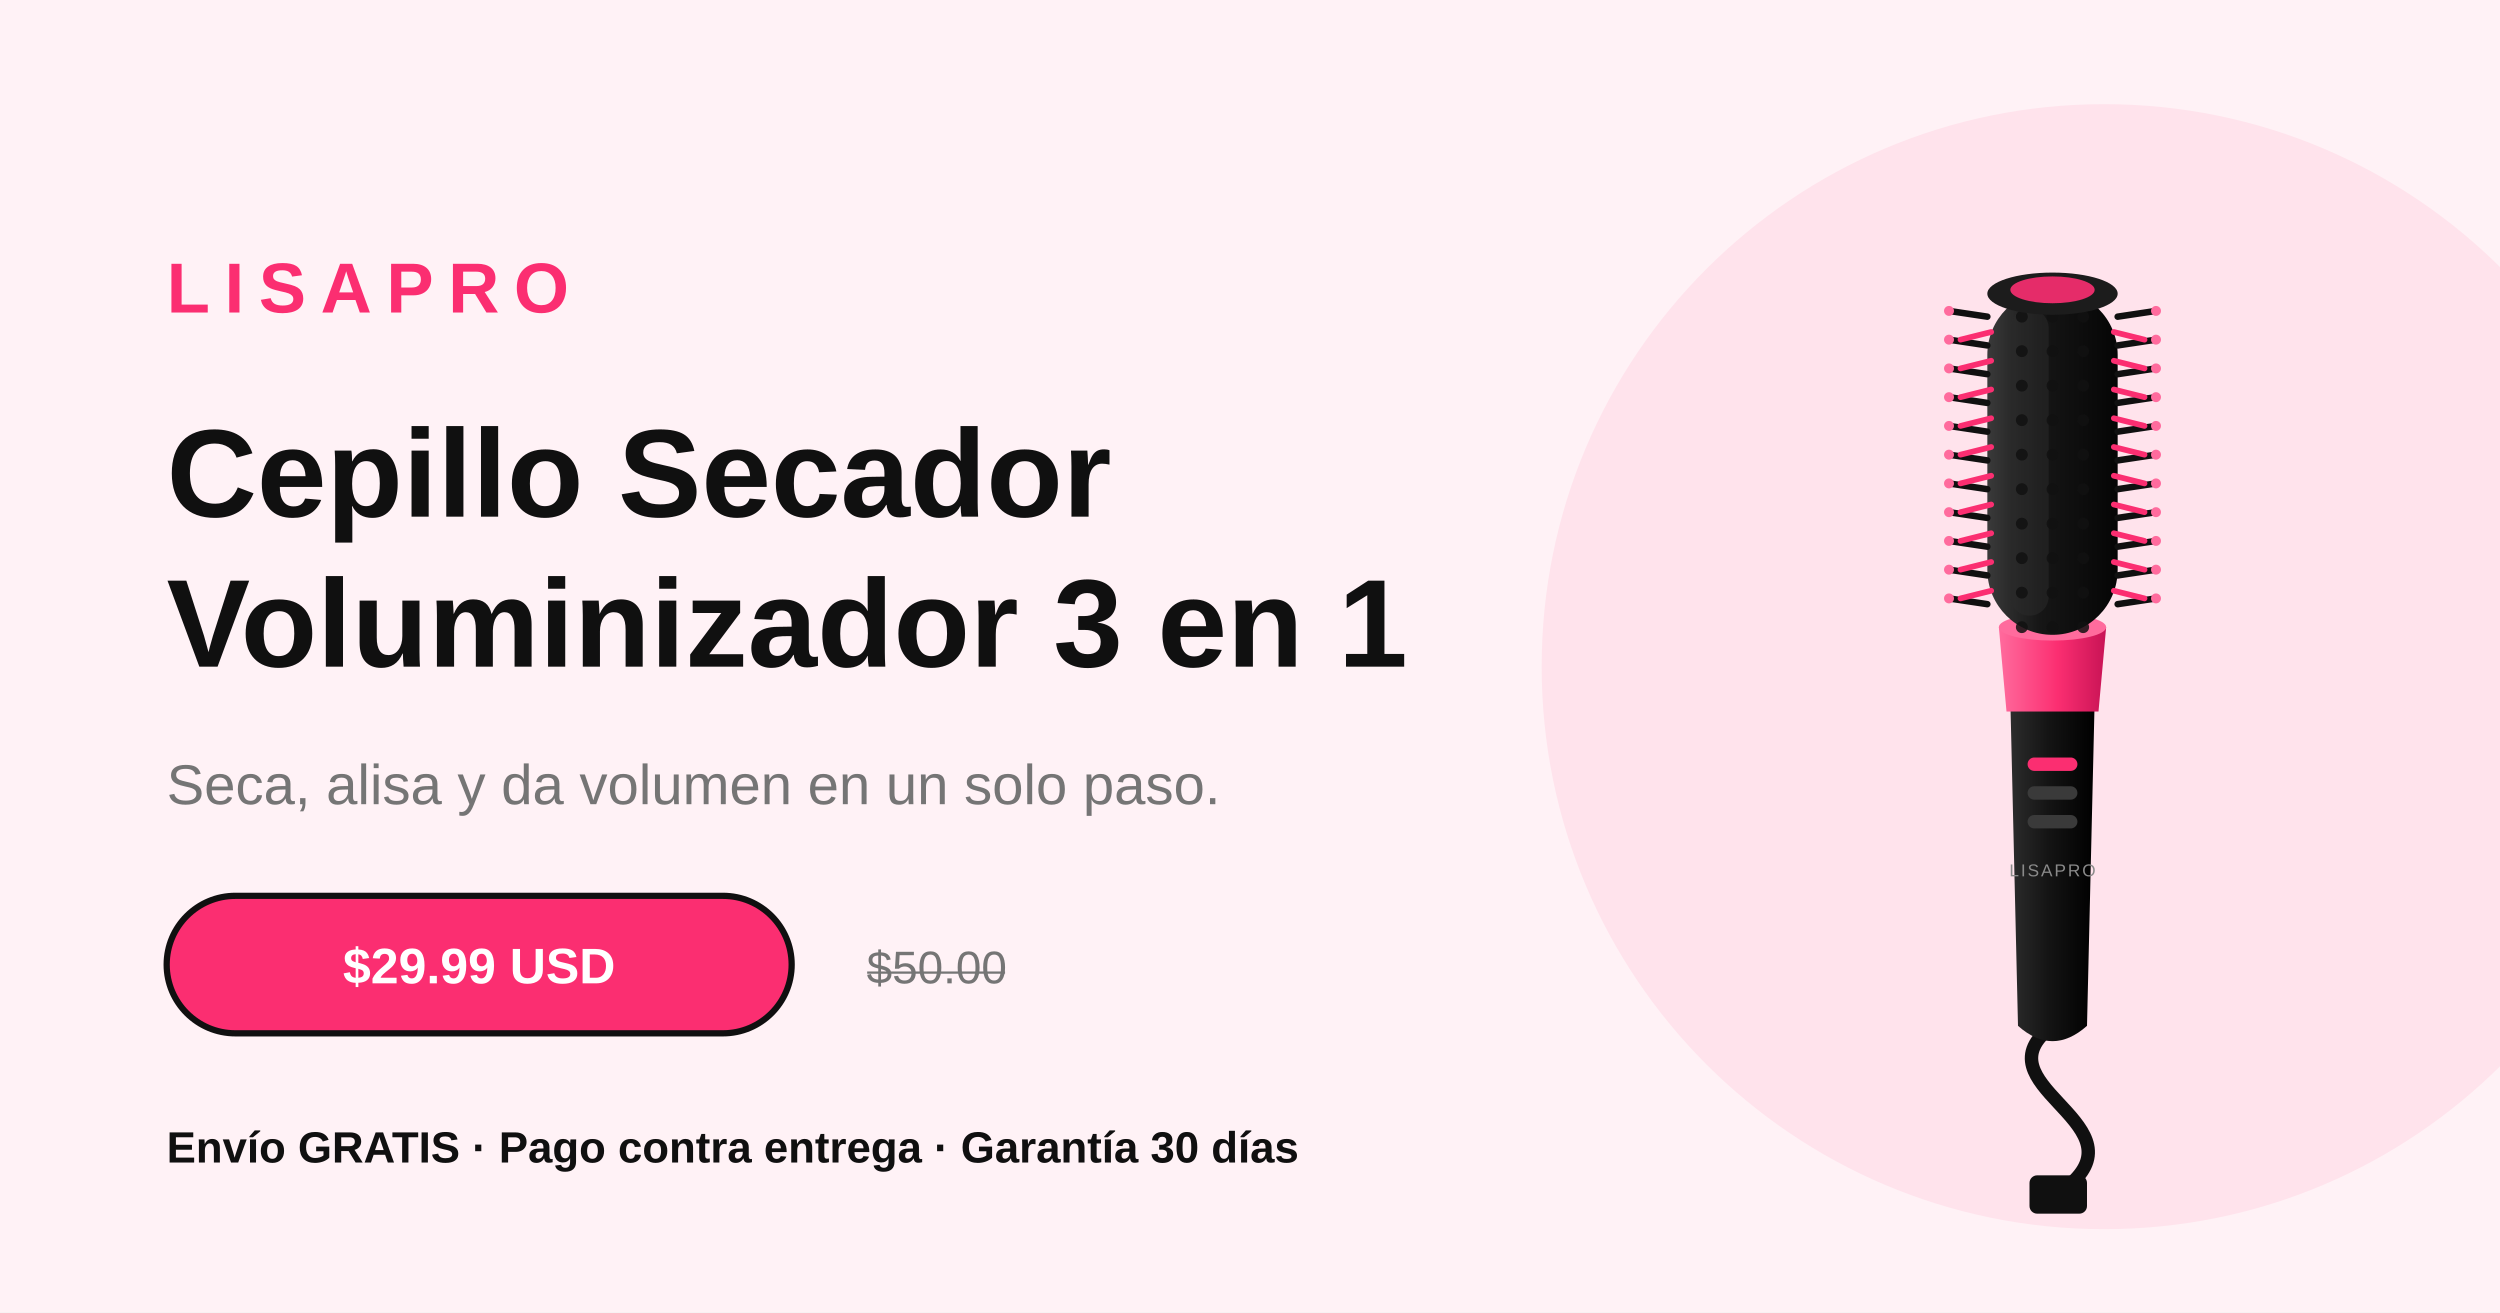
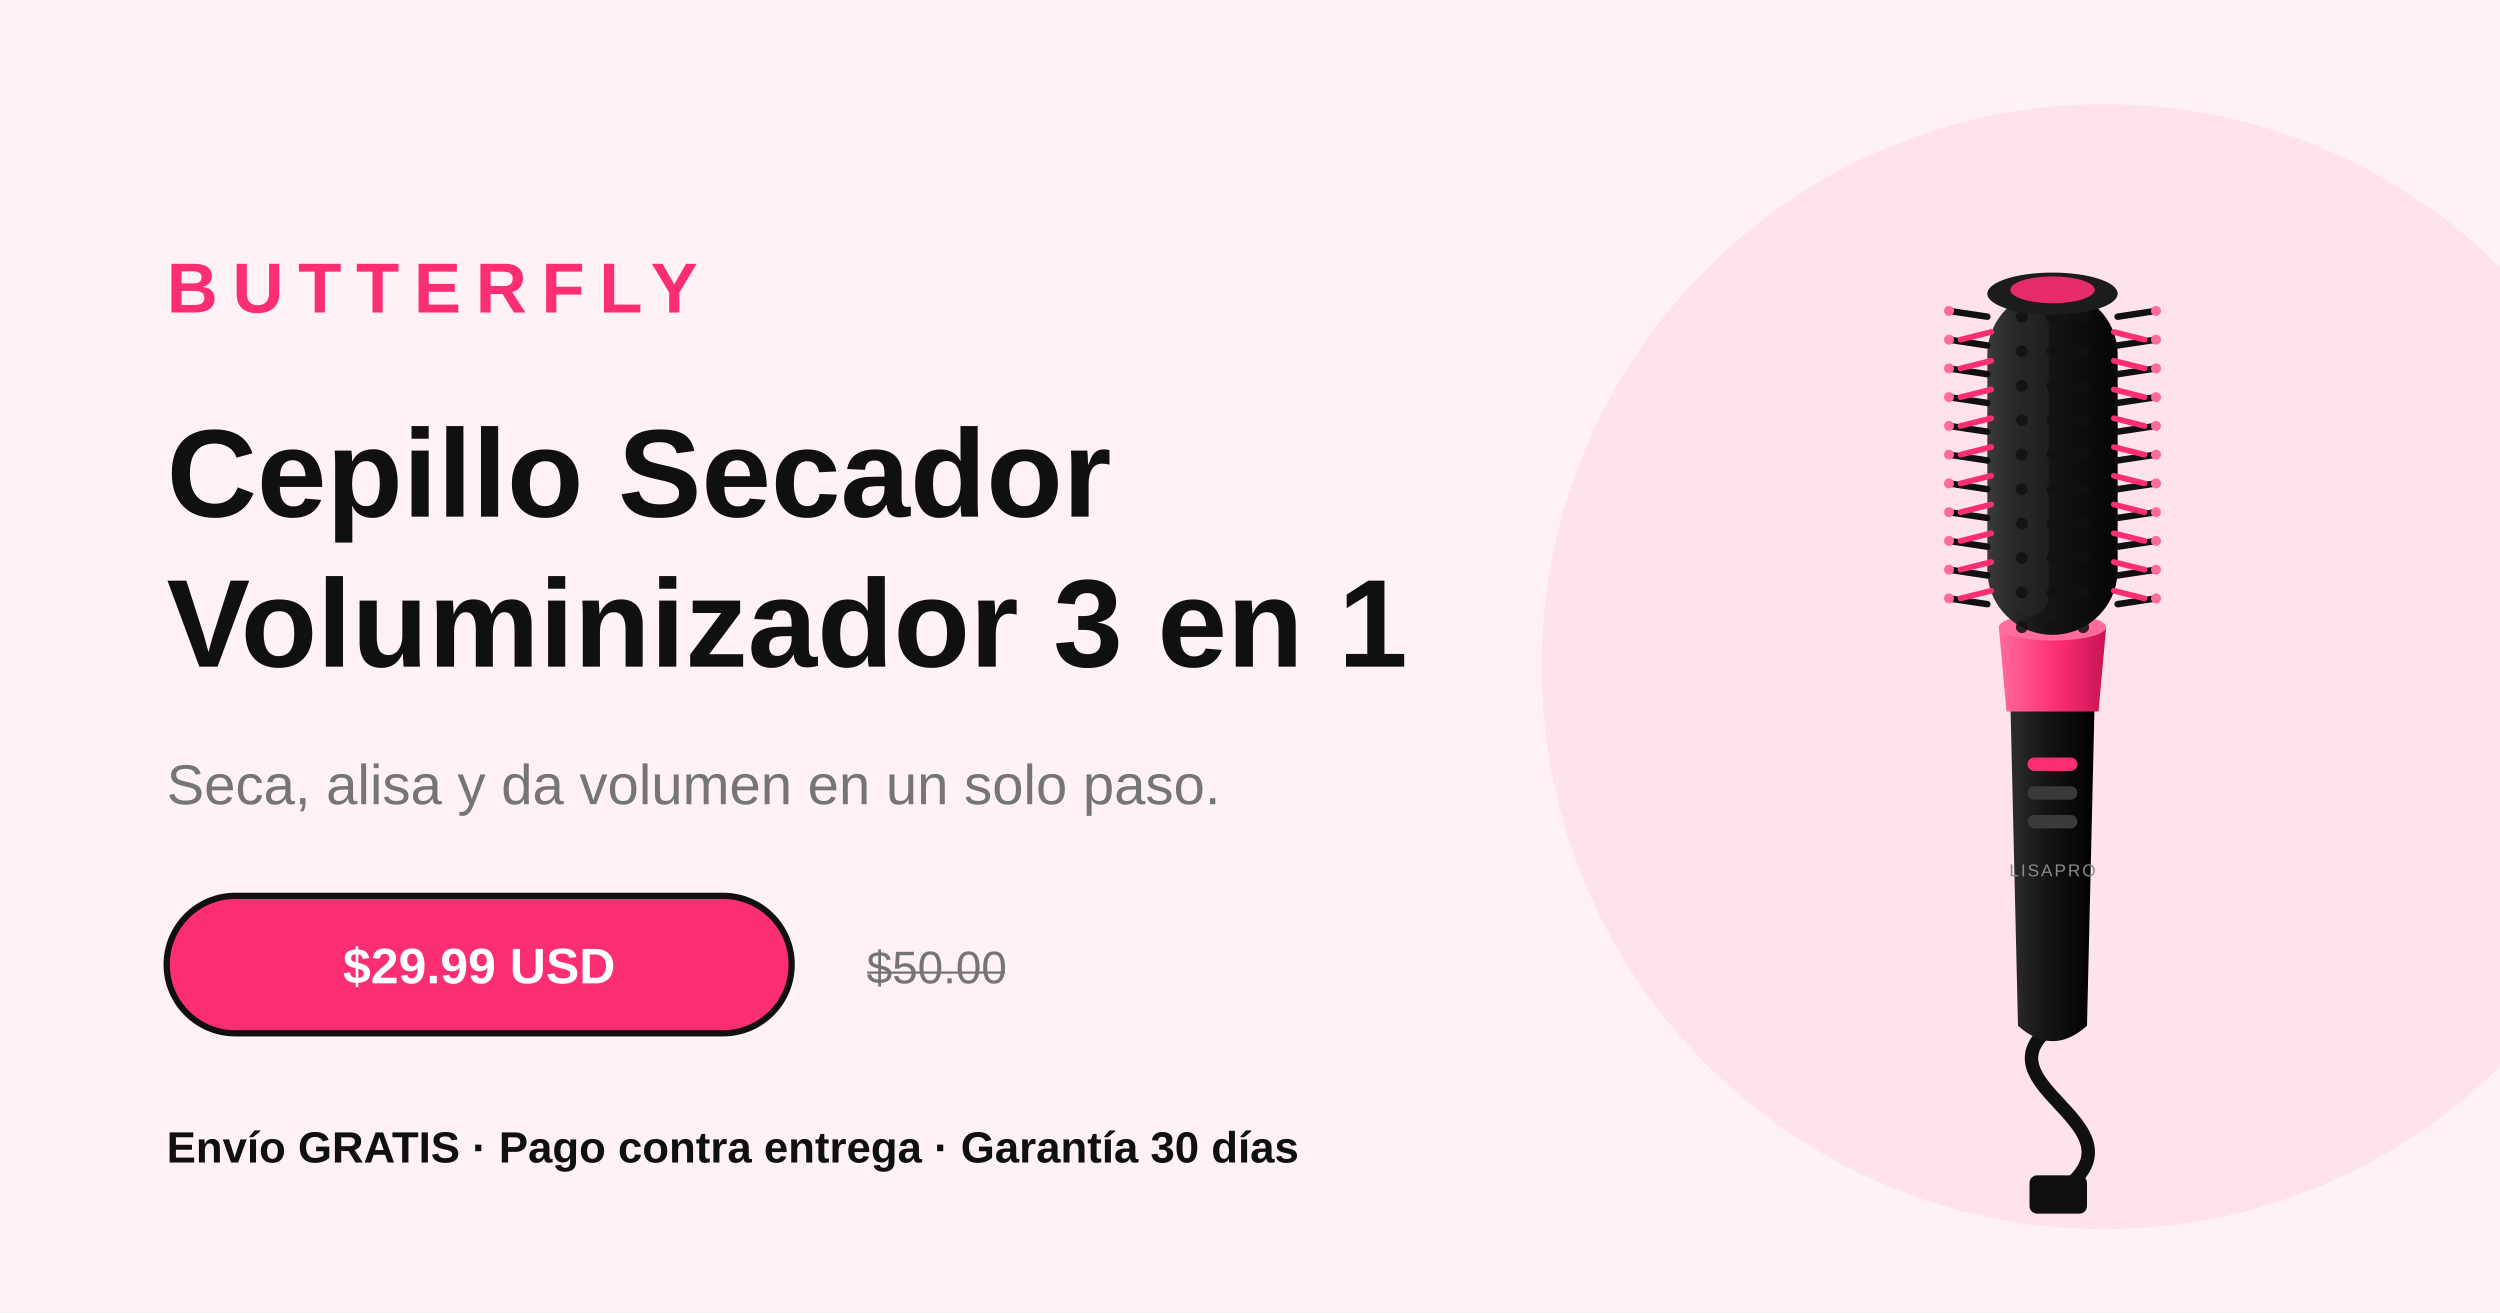
<svg xmlns="http://www.w3.org/2000/svg" viewBox="0 0 1200 630" role="img" aria-label="Cepillo Secador Voluminizador Tres En Uno de LISAPRO">
  <defs>
    <linearGradient id="gMango" x1="0" y1="0" x2="1" y2="0">
      <stop offset="0%" stop-color="#2c2c2c" />
      <stop offset="45%" stop-color="#141414" />
      <stop offset="100%" stop-color="#000000" />
    </linearGradient>
    <linearGradient id="gBarril" x1="0" y1="0" x2="1" y2="0">
      <stop offset="0%" stop-color="#3a3a3a" />
      <stop offset="40%" stop-color="#161616" />
      <stop offset="100%" stop-color="#050505" />
    </linearGradient>
    <linearGradient id="gRosa" x1="0" y1="0" x2="1" y2="0">
      <stop offset="0%" stop-color="#FF6B9D" />
      <stop offset="55%" stop-color="#FB2E71" />
      <stop offset="100%" stop-color="#C81355" />
    </linearGradient>
    <linearGradient id="gCaja" x1="0" y1="0" x2="1" y2="1">
      <stop offset="0%" stop-color="#1d1d1d" />
      <stop offset="100%" stop-color="#000000" />
    </linearGradient>
  </defs>
  <rect width="1200" height="630" fill="#FFF2F6" />
  <circle cx="1010" cy="320" r="270" fill="#FFE3EC" />
-   <text x="80" y="150" font-family="Arial, sans-serif" font-size="34" font-weight="bold" fill="#FB2E71" letter-spacing="7">LISAPRO</text>
+   <text x="80" y="150" font-family="Arial, sans-serif" font-size="34" font-weight="bold" fill="#FB2E71" letter-spacing="7">BUTTERFLY</text>
  <text x="80" y="248" font-family="Arial, sans-serif" font-size="60" font-weight="bold" fill="#101010">Cepillo Secador</text>
  <text x="80" y="320" font-family="Arial, sans-serif" font-size="60" font-weight="bold" fill="#101010">Voluminizador 3 en 1</text>
  <text x="80" y="386" font-family="Arial, sans-serif" font-size="27" fill="#757575">Seca, alisa y da volumen en un solo paso.</text>
  <rect x="80" y="430" width="300" height="66" rx="33" fill="#FB2E71" stroke="#101010" stroke-width="3" />
  <text x="230" y="472" font-family="Arial, sans-serif" font-size="24" font-weight="bold" fill="#ffffff" text-anchor="middle">$29.99 USD</text>
  <text x="416" y="472" font-family="Arial, sans-serif" font-size="22" fill="#757575" text-decoration="line-through">$50.00</text>
  <text x="80" y="558" font-family="Arial, sans-serif" font-size="21" font-weight="bold" fill="#101010">Envío GRATIS · Pago contra entrega · Garantía 30 días</text>
  <g transform="translate(930 60) scale(0.92) rotate(0)">
    <path d="M60 470 C 20 500, 105 520, 70 552" fill="none" stroke="#101010" stroke-width="7" stroke-linecap="round" />
    <rect x="48" y="548" width="30" height="20" rx="4" fill="#101010" />
    <path d="M38 300 L82 300 L78 470 Q60 486 42 470 Z" fill="url(#gMango)" />
    <rect x="47" y="330" width="26" height="7" rx="3.5" fill="#FB2E71" />
    <rect x="47" y="345" width="26" height="7" rx="3.5" fill="#3a3a3a" />
    <rect x="47" y="360" width="26" height="7" rx="3.5" fill="#3a3a3a" />
    <text x="60" y="392" font-family="Arial, sans-serif" font-size="9" fill="#8a8a8a" text-anchor="middle" letter-spacing="1">LISAPRO</text>
    <path d="M32 262 L88 262 L84 306 L36 306 Z" fill="url(#gRosa)" />
    <ellipse cx="60" cy="262" rx="28" ry="7" fill="#FF6B9D" />
    <rect x="26" y="86" width="68" height="180" rx="34" fill="url(#gBarril)" />
    <rect x="38" y="96" width="20" height="160" rx="10" fill="#2a2a2a" opacity="0.55" />
    <g stroke="#101010" stroke-width="3.4" stroke-linecap="round">
      <line x1="26" y1="100" x2="6" y2="97" />
      <line x1="26" y1="115" x2="6" y2="112" />
      <line x1="26" y1="130" x2="6" y2="127" />
      <line x1="26" y1="145" x2="6" y2="142" />
      <line x1="26" y1="160" x2="6" y2="157" />
      <line x1="26" y1="175" x2="6" y2="172" />
      <line x1="26" y1="190" x2="6" y2="187" />
      <line x1="26" y1="205" x2="6" y2="202" />
      <line x1="26" y1="220" x2="6" y2="217" />
      <line x1="26" y1="235" x2="6" y2="232" />
      <line x1="26" y1="250" x2="6" y2="247" />
      <line x1="94" y1="100" x2="114" y2="97" />
      <line x1="94" y1="115" x2="114" y2="112" />
      <line x1="94" y1="130" x2="114" y2="127" />
      <line x1="94" y1="145" x2="114" y2="142" />
      <line x1="94" y1="160" x2="114" y2="157" />
      <line x1="94" y1="175" x2="114" y2="172" />
      <line x1="94" y1="190" x2="114" y2="187" />
      <line x1="94" y1="205" x2="114" y2="202" />
      <line x1="94" y1="220" x2="114" y2="217" />
      <line x1="94" y1="235" x2="114" y2="232" />
      <line x1="94" y1="250" x2="114" y2="247" />
    </g>
    <g stroke="#FB2E71" stroke-width="3" stroke-linecap="round">
      <line x1="28" y1="108" x2="12" y2="112" />
      <line x1="28" y1="123" x2="12" y2="127" />
      <line x1="28" y1="138" x2="12" y2="142" />
      <line x1="28" y1="153" x2="12" y2="157" />
      <line x1="28" y1="168" x2="12" y2="172" />
      <line x1="28" y1="183" x2="12" y2="187" />
      <line x1="28" y1="198" x2="12" y2="202" />
      <line x1="28" y1="213" x2="12" y2="217" />
      <line x1="28" y1="228" x2="12" y2="232" />
      <line x1="28" y1="243" x2="12" y2="247" />
      <line x1="92" y1="108" x2="108" y2="112" />
      <line x1="92" y1="123" x2="108" y2="127" />
      <line x1="92" y1="138" x2="108" y2="142" />
      <line x1="92" y1="153" x2="108" y2="157" />
      <line x1="92" y1="168" x2="108" y2="172" />
      <line x1="92" y1="183" x2="108" y2="187" />
      <line x1="92" y1="198" x2="108" y2="202" />
      <line x1="92" y1="213" x2="108" y2="217" />
      <line x1="92" y1="228" x2="108" y2="232" />
      <line x1="92" y1="243" x2="108" y2="247" />
    </g>
    <g fill="#FF6B9D">
      <circle cx="6" cy="97" r="2.6" />
      <circle cx="6" cy="112" r="2.6" />
      <circle cx="6" cy="127" r="2.6" />
      <circle cx="6" cy="142" r="2.6" />
      <circle cx="6" cy="157" r="2.6" />
      <circle cx="6" cy="172" r="2.6" />
      <circle cx="6" cy="187" r="2.6" />
      <circle cx="6" cy="202" r="2.6" />
      <circle cx="6" cy="217" r="2.6" />
      <circle cx="6" cy="232" r="2.6" />
      <circle cx="6" cy="247" r="2.6" />
      <circle cx="114" cy="97" r="2.6" />
      <circle cx="114" cy="112" r="2.6" />
      <circle cx="114" cy="127" r="2.6" />
      <circle cx="114" cy="142" r="2.6" />
      <circle cx="114" cy="157" r="2.6" />
      <circle cx="114" cy="172" r="2.6" />
      <circle cx="114" cy="187" r="2.6" />
      <circle cx="114" cy="202" r="2.6" />
      <circle cx="114" cy="217" r="2.6" />
      <circle cx="114" cy="232" r="2.6" />
      <circle cx="114" cy="247" r="2.6" />
    </g>
    <g fill="#101010" opacity="0.85">
      <circle cx="44" cy="100" r="3.1" />
      <circle cx="60" cy="100" r="3.1" />
      <circle cx="76" cy="100" r="3.1" />
      <circle cx="44" cy="118" r="3.1" />
      <circle cx="60" cy="118" r="3.1" />
      <circle cx="76" cy="118" r="3.1" />
      <circle cx="44" cy="136" r="3.1" />
      <circle cx="60" cy="136" r="3.1" />
      <circle cx="76" cy="136" r="3.1" />
      <circle cx="44" cy="154" r="3.1" />
      <circle cx="60" cy="154" r="3.1" />
      <circle cx="76" cy="154" r="3.1" />
      <circle cx="44" cy="172" r="3.1" />
      <circle cx="60" cy="172" r="3.1" />
      <circle cx="76" cy="172" r="3.1" />
      <circle cx="44" cy="190" r="3.1" />
      <circle cx="60" cy="190" r="3.1" />
      <circle cx="76" cy="190" r="3.1" />
      <circle cx="44" cy="208" r="3.1" />
      <circle cx="60" cy="208" r="3.1" />
      <circle cx="76" cy="208" r="3.1" />
      <circle cx="44" cy="226" r="3.1" />
      <circle cx="60" cy="226" r="3.1" />
      <circle cx="76" cy="226" r="3.1" />
      <circle cx="44" cy="244" r="3.1" />
      <circle cx="60" cy="244" r="3.1" />
      <circle cx="76" cy="244" r="3.1" />
      <circle cx="44" cy="262" r="3.1" />
      <circle cx="60" cy="262" r="3.1" />
      <circle cx="76" cy="262" r="3.1" />
    </g>
    <ellipse cx="60" cy="88" rx="34" ry="11" fill="#1c1c1c" />
    <ellipse cx="60" cy="86" rx="22" ry="7" fill="#FB2E71" opacity="0.9" />
  </g>
</svg>
